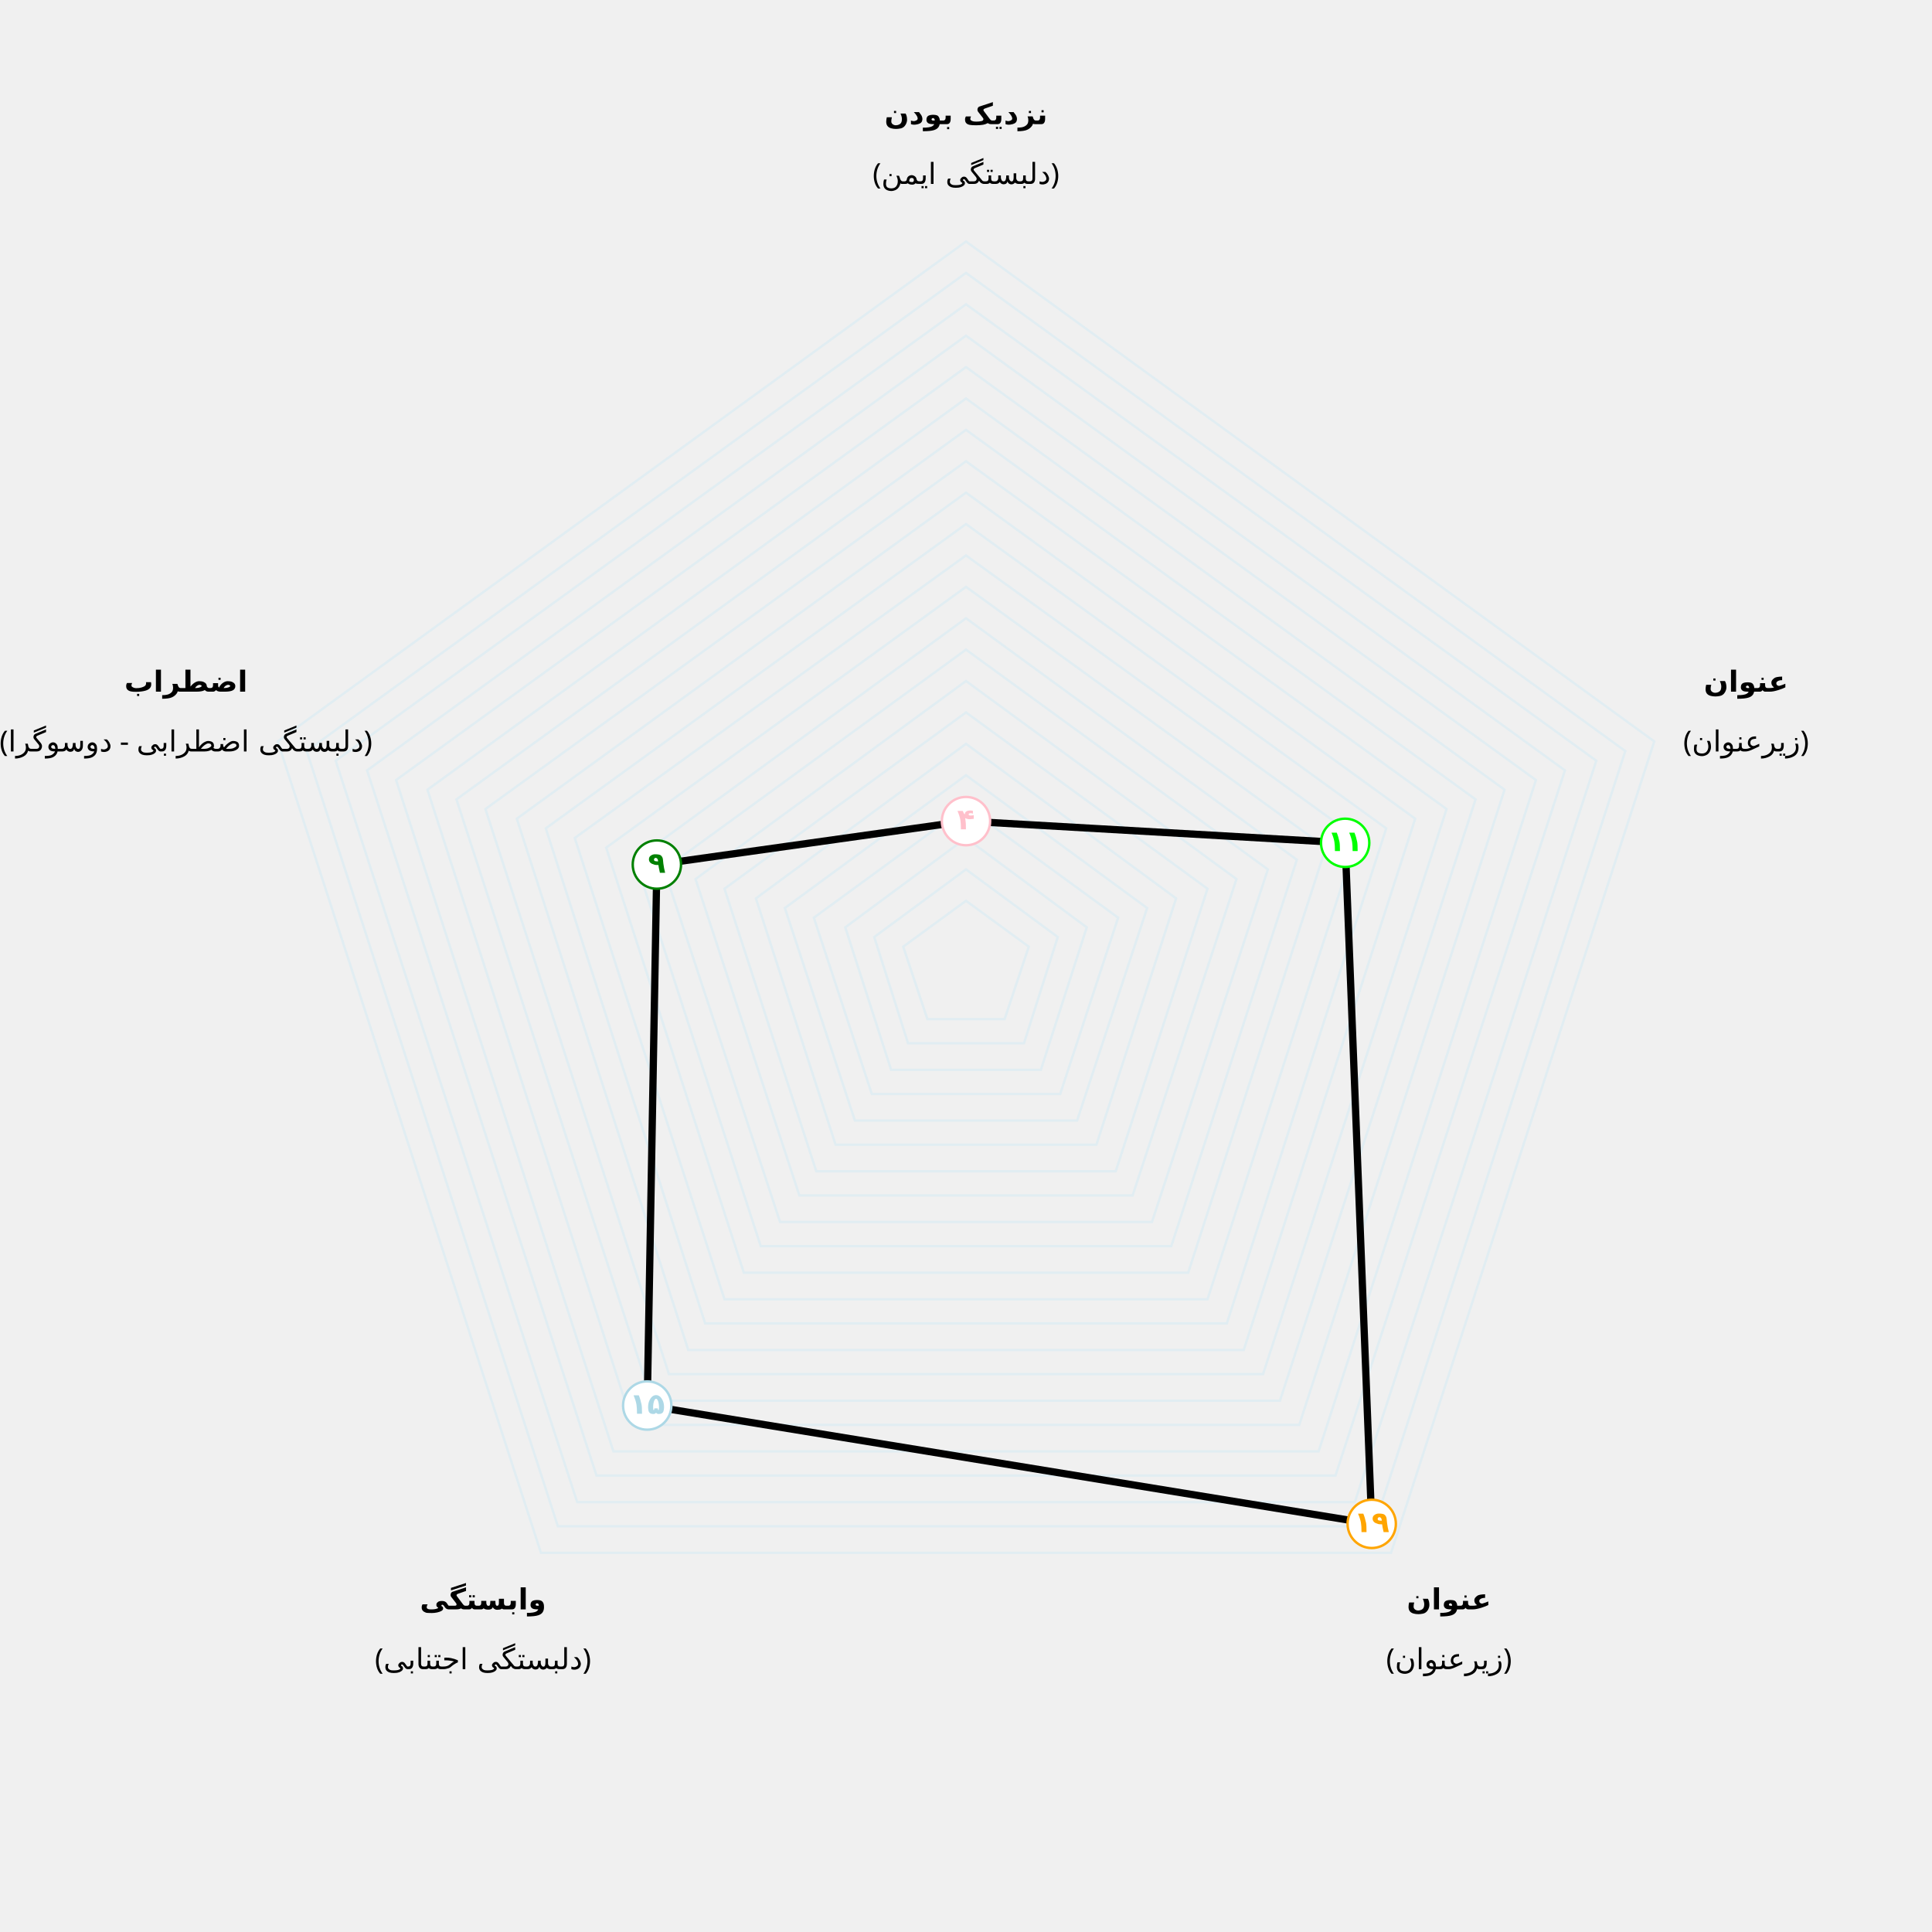
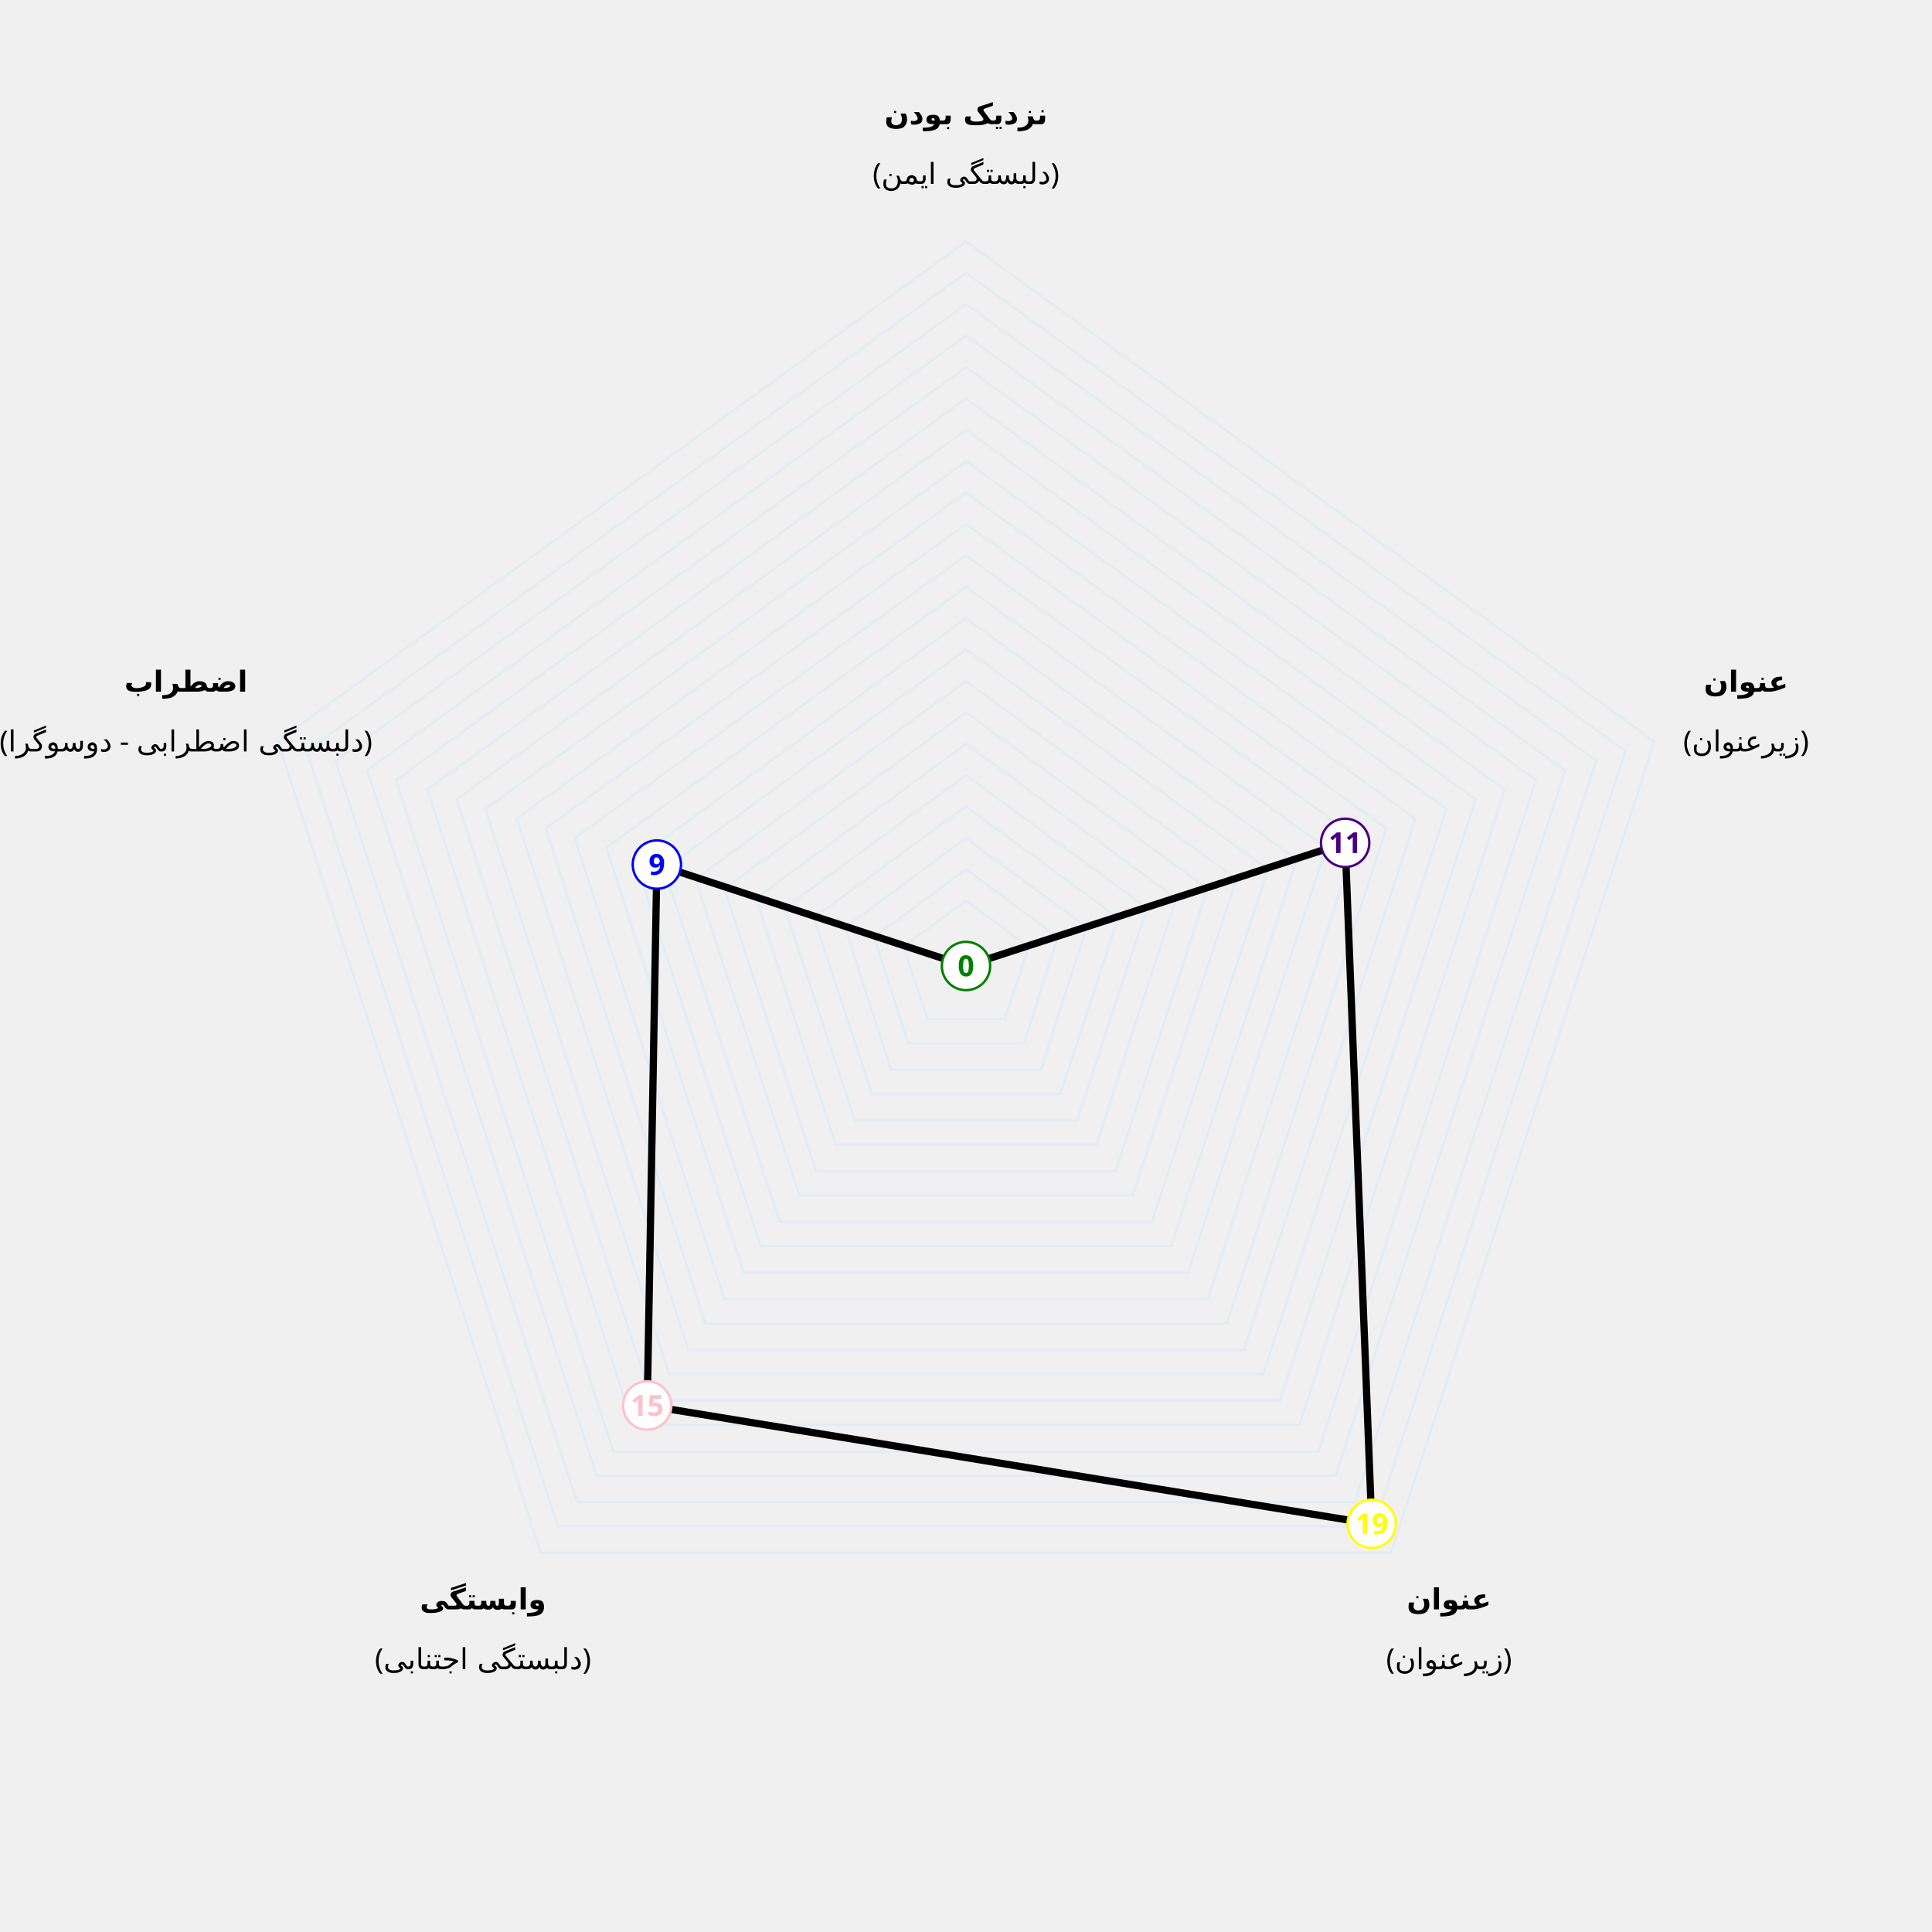
<svg xmlns="http://www.w3.org/2000/svg" version="1.1" width="800" height="800">
-   <style>@font-face {
+   <style>
+     @font-face {
  font-family: Dana-fanum;
  font-style: normal;
  font-weight: normal;
  src: url('https://api.risloo.ir/fonts/Dana/eot/dana-fanum-regular.eot');
  src: url('https://api.risloo.ir/fonts/Dana/eot/dana-fanum-regular.eot?#iefix') format('embedded-opentype'),
   url('https://api.risloo.ir/fonts/Dana/woff2/dana-fanum-regular.woff2') format('woff2'),
   url('https://api.risloo.ir/fonts/Dana/woff/dana-fanum-regular.woff') format('woff');
}
@font-face {
  font-family: Dana;
  font-style: normal;
  font-weight: normal;
  src: url('https://api.risloo.ir/fonts/Dana/eot/dana-regular.eot');
  src: url('https://api.risloo.ir/fonts/Dana/eot/dana-regular.eot?#iefix') format('embedded-opentype'),
   url('https://api.risloo.ir/fonts/Dana/woff2/dana-regular.woff2') format('woff2'),
   url('https://api.risloo.ir/fonts/Dana/woff/dana-regular.woff') format('woff');
- }
- .number {
-   font-family: 'iransans';
-   font-weight: bold;
- }
- .text {
-   direction: rtl;
- }
- .title {
-   direction: rtl;
-   font-family: 'iransans';
-   font-weight: bold;
- }
- .sub-title {
-   direction: rtl;
-   font-family: 'iransans';
-   font-weight: normal;
- }</style>
+ }  </style>
  <g fill="transparent" stroke="#E1EDF2">
    <path d="M 400 113 L 127 311 L 231 632 L 569 632 L 673 311 Z" />
    <path d="M 400 126 L 139 315 L 239 622 L 561 622 L 661 315 Z" />
    <path d="M 400 139 L 152 319 L 247 611 L 553 611 L 648 319 Z" />
    <path d="M 400 152 L 164 323 L 254 601 L 546 601 L 636 323 Z" />
    <path d="M 400 165 L 177 327 L 262 590 L 538 590 L 623 327 Z" />
    <path d="M 400 178 L 189 331 L 270 580 L 530 580 L 611 331 Z" />
    <path d="M 400 191 L 201 335 L 277 569 L 523 569 L 599 335 Z" />
    <path d="M 400 204 L 214 339 L 285 559 L 515 559 L 586 339 Z" />
    <path d="M 400 217 L 226 343 L 292 548 L 508 548 L 574 343 Z" />
    <path d="M 400 230 L 238 347 L 300 538 L 500 538 L 562 347 Z" />
    <path d="M 400 243 L 251 351 L 308 527 L 492 527 L 549 351 Z" />
    <path d="M 400 256 L 263 356 L 315 516 L 485 516 L 537 356 Z" />
    <path d="M 400 269 L 275 360 L 323 506 L 477 506 L 525 360 Z" />
    <path d="M 400 282 L 288 364 L 331 495 L 469 495 L 512 364 Z" />
    <path d="M 400 295 L 300 368 L 338 485 L 462 485 L 500 368 Z" />
    <path d="M 400 308 L 313 372 L 346 474 L 454 474 L 487 372 Z" />
    <path d="M 400 321 L 325 376 L 354 464 L 446 464 L 475 376 Z" />
    <path d="M 400 334 L 337 380 L 361 453 L 439 453 L 463 380 Z" />
    <path d="M 400 347 L 350 384 L 369 443 L 431 443 L 450 384 Z" />
    <path d="M 400 360 L 362 388 L 376 432 L 424 432 L 438 388 Z" />
    <path d="M 400 373 L 374 392 L 384 422 L 416 422 L 426 392 Z" />
    <path d="M 400 100 L 115 307 L 224 643 L 576 643 L 685 307 Z" />
  </g>
  <g fill="transparent" stroke="black" stroke-width="3">
-     <path d="M 400 340 L 272 358 L 268 582 L 568 631 L 557 349 Z" />
+     <path d="M 400 400 L 272 358 L 268 582 L 568 631 L 557 349 Z" />
  </g>
  <g fill="white">
-     <circle cx="400" cy="340" r="10" stroke="pink" stroke-width="1" />
-     <text class="number" x="400" y="340" font-size="12" text-anchor="middle" dominant-baseline="middle" fill="pink">۴</text>
-     <circle cx="272" cy="358" r="10" stroke="green" stroke-width="1" />
-     <text class="number" x="272" y="358" font-size="12" text-anchor="middle" dominant-baseline="middle" fill="green">۹</text>
-     <circle cx="268" cy="582" r="10" stroke="lightBlue" stroke-width="1" />
-     <text class="number" x="268" y="582" font-size="12" text-anchor="middle" dominant-baseline="middle" fill="lightBlue">۱۵</text>
-     <circle cx="568" cy="631" r="10" stroke="orange" stroke-width="1" />
-     <text class="number" x="568" y="631" font-size="12" text-anchor="middle" dominant-baseline="middle" fill="orange">۱۹</text>
-     <circle cx="557" cy="349" r="10" stroke="lime" stroke-width="1" />
-     <text class="number" x="557" y="349" font-size="12" text-anchor="middle" dominant-baseline="middle" fill="lime">۱۱</text>
+     <circle cx="400" cy="400" r="10" stroke="green" stroke-width="1" />
+     <text x="400" y="400" font-size="12" font-weight="bold" font-family="Dana-fanum" text-anchor="middle" dominant-baseline="middle" fill="green">0</text>
+     <circle cx="272" cy="358" r="10" stroke="blue" stroke-width="1" />
+     <text x="272" y="358" font-size="12" font-weight="bold" font-family="Dana-fanum" text-anchor="middle" dominant-baseline="middle" fill="blue">9</text>
+     <circle cx="268" cy="582" r="10" stroke="pink" stroke-width="1" />
+     <text x="268" y="582" font-size="12" font-weight="bold" font-family="Dana-fanum" text-anchor="middle" dominant-baseline="middle" fill="pink">15</text>
+     <circle cx="568" cy="631" r="10" stroke="yellow" stroke-width="1" />
+     <text x="568" y="631" font-size="12" font-weight="bold" font-family="Dana-fanum" text-anchor="middle" dominant-baseline="middle" fill="yellow">19</text>
+     <circle cx="557" cy="349" r="10" stroke="indigo" stroke-width="1" />
+     <text x="557" y="349" font-size="12" font-weight="bold" font-family="Dana-fanum" text-anchor="middle" dominant-baseline="middle" fill="indigo">11</text>
  </g>
-   <g />
-   <text class="text title" x="400" y="48" font-size="12" text-anchor="middle" dominant-baseline="middle" fill="black">نزدیک بودن</text>
-   <text class="text sub-title" x="400" y="72" font-size="12" text-anchor="middle" dominant-baseline="middle" fill="black">(دلبستگی ایمن)</text>
-   <text class="text title" x="77" y="283" font-size="12" text-anchor="middle" dominant-baseline="middle" fill="black">اضطراب</text>
-   <text class="text sub-title" x="77" y="307" font-size="12" text-anchor="middle" dominant-baseline="middle" fill="black">(دلبستگی اضطرابی - دوسوگرا)</text>
-   <text class="text title" x="200" y="663" font-size="12" text-anchor="middle" dominant-baseline="middle" fill="black">وابستگی</text>
-   <text class="text sub-title" x="200" y="687" font-size="12" text-anchor="middle" dominant-baseline="middle" fill="black">(دلبستگی اجتنابی)</text>
-   <text class="text title" x="600" y="663" font-size="12" text-anchor="middle" dominant-baseline="middle" fill="black">عنوان</text>
-   <text class="text sub-title" x="600" y="687" font-size="12" text-anchor="middle" dominant-baseline="middle" fill="black">(زیرعنوان)</text>
-   <text class="text title" x="723" y="283" font-size="12" text-anchor="middle" dominant-baseline="middle" fill="black">عنوان</text>
-   <text class="text sub-title" x="723" y="307" font-size="12" text-anchor="middle" dominant-baseline="middle" fill="black">(زیرعنوان)</text>
+   <g>
+     <text x="400" y="48" font-size="12" font-family="Dana" font-weight="bold" text-anchor="middle" dominant-baseline="middle" fill="black">نزدیک بودن</text>
+     <text x="400" y="72" font-size="12" font-family="Dana" text-anchor="middle" dominant-baseline="middle" fill="black">(دلبستگی ایمن)</text>
+     <text x="77" y="283" font-size="12" font-family="Dana" font-weight="bold" text-anchor="middle" dominant-baseline="middle" fill="black">اضطراب</text>
+     <text x="77" y="307" font-size="12" font-family="Dana" text-anchor="middle" dominant-baseline="middle" fill="black">(دلبستگی اضطرابی - دوسوگرا)</text>
+     <text x="200" y="663" font-size="12" font-family="Dana" font-weight="bold" text-anchor="middle" dominant-baseline="middle" fill="black">وابستگی</text>
+     <text x="200" y="687" font-size="12" font-family="Dana" text-anchor="middle" dominant-baseline="middle" fill="black">(دلبستگی اجتنابی)</text>
+     <text x="600" y="663" font-size="12" font-family="Dana" font-weight="bold" text-anchor="middle" dominant-baseline="middle" fill="black">عنوان</text>
+     <text x="600" y="687" font-size="12" font-family="Dana" text-anchor="middle" dominant-baseline="middle" fill="black">(زیرعنوان)</text>
+     <text x="723" y="283" font-size="12" font-family="Dana" font-weight="bold" text-anchor="middle" dominant-baseline="middle" fill="black">عنوان</text>
+     <text x="723" y="307" font-size="12" font-family="Dana" text-anchor="middle" dominant-baseline="middle" fill="black">(زیرعنوان)</text>
+   </g>
</svg>
